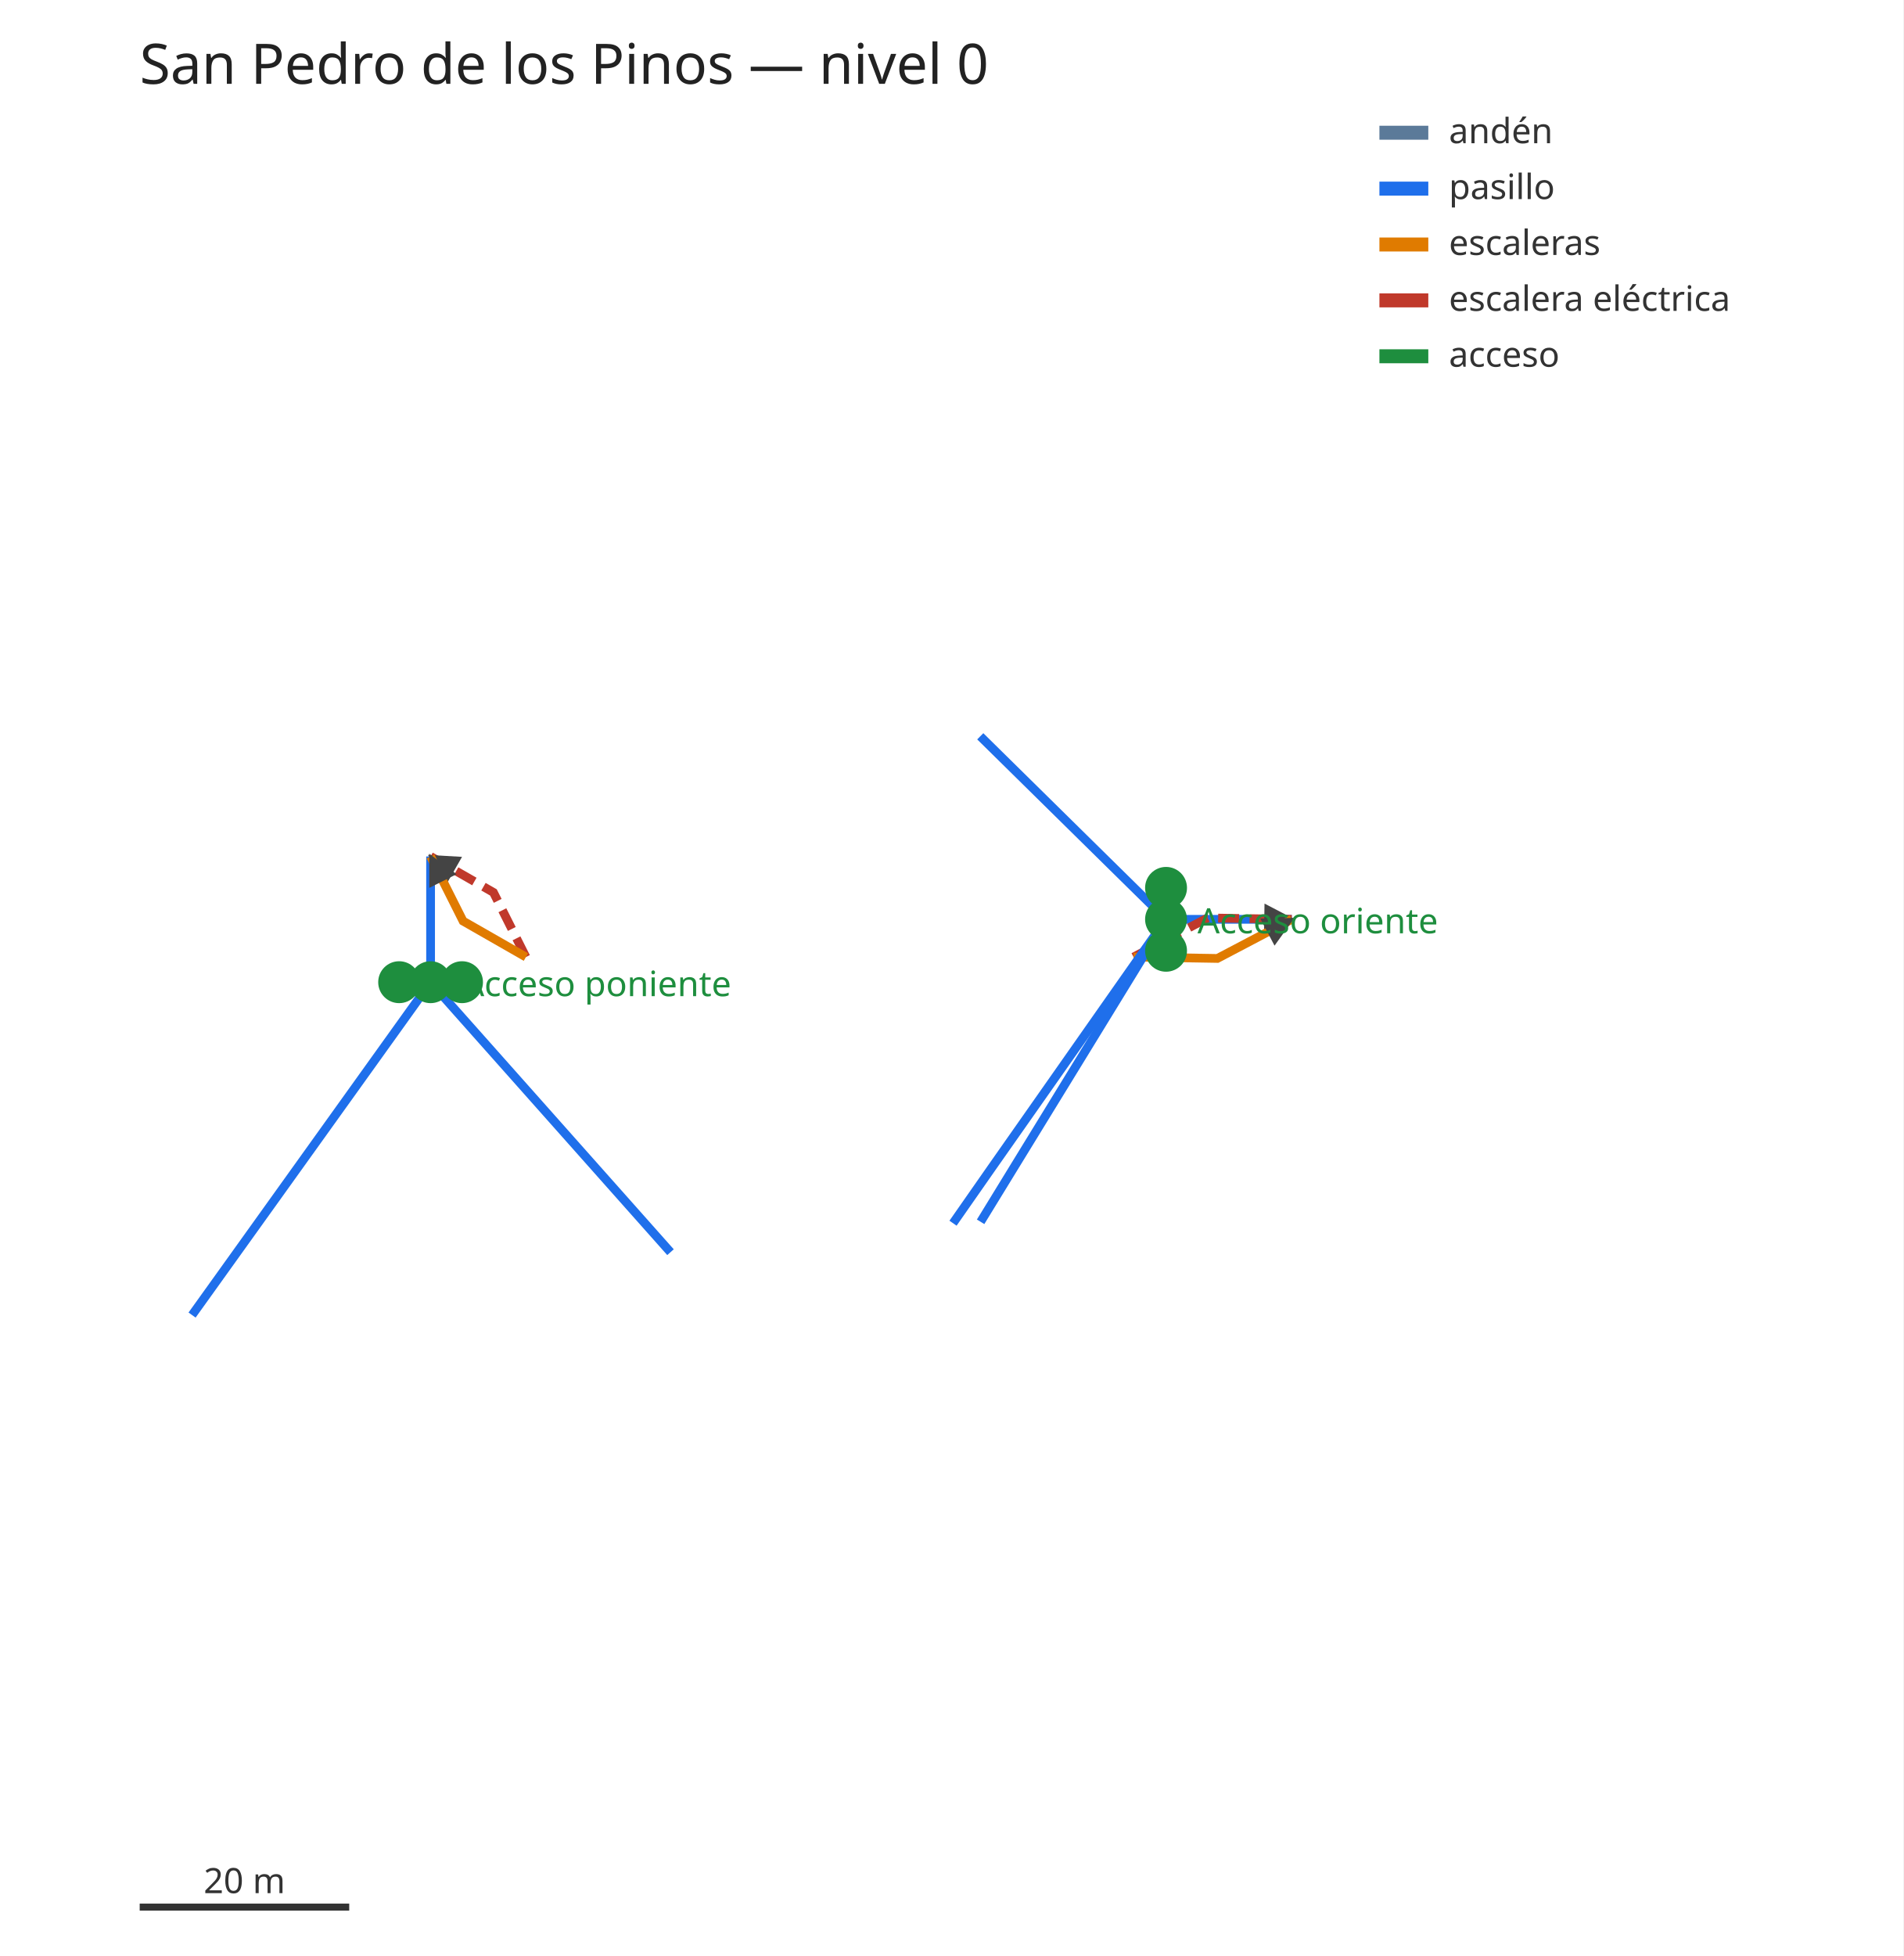
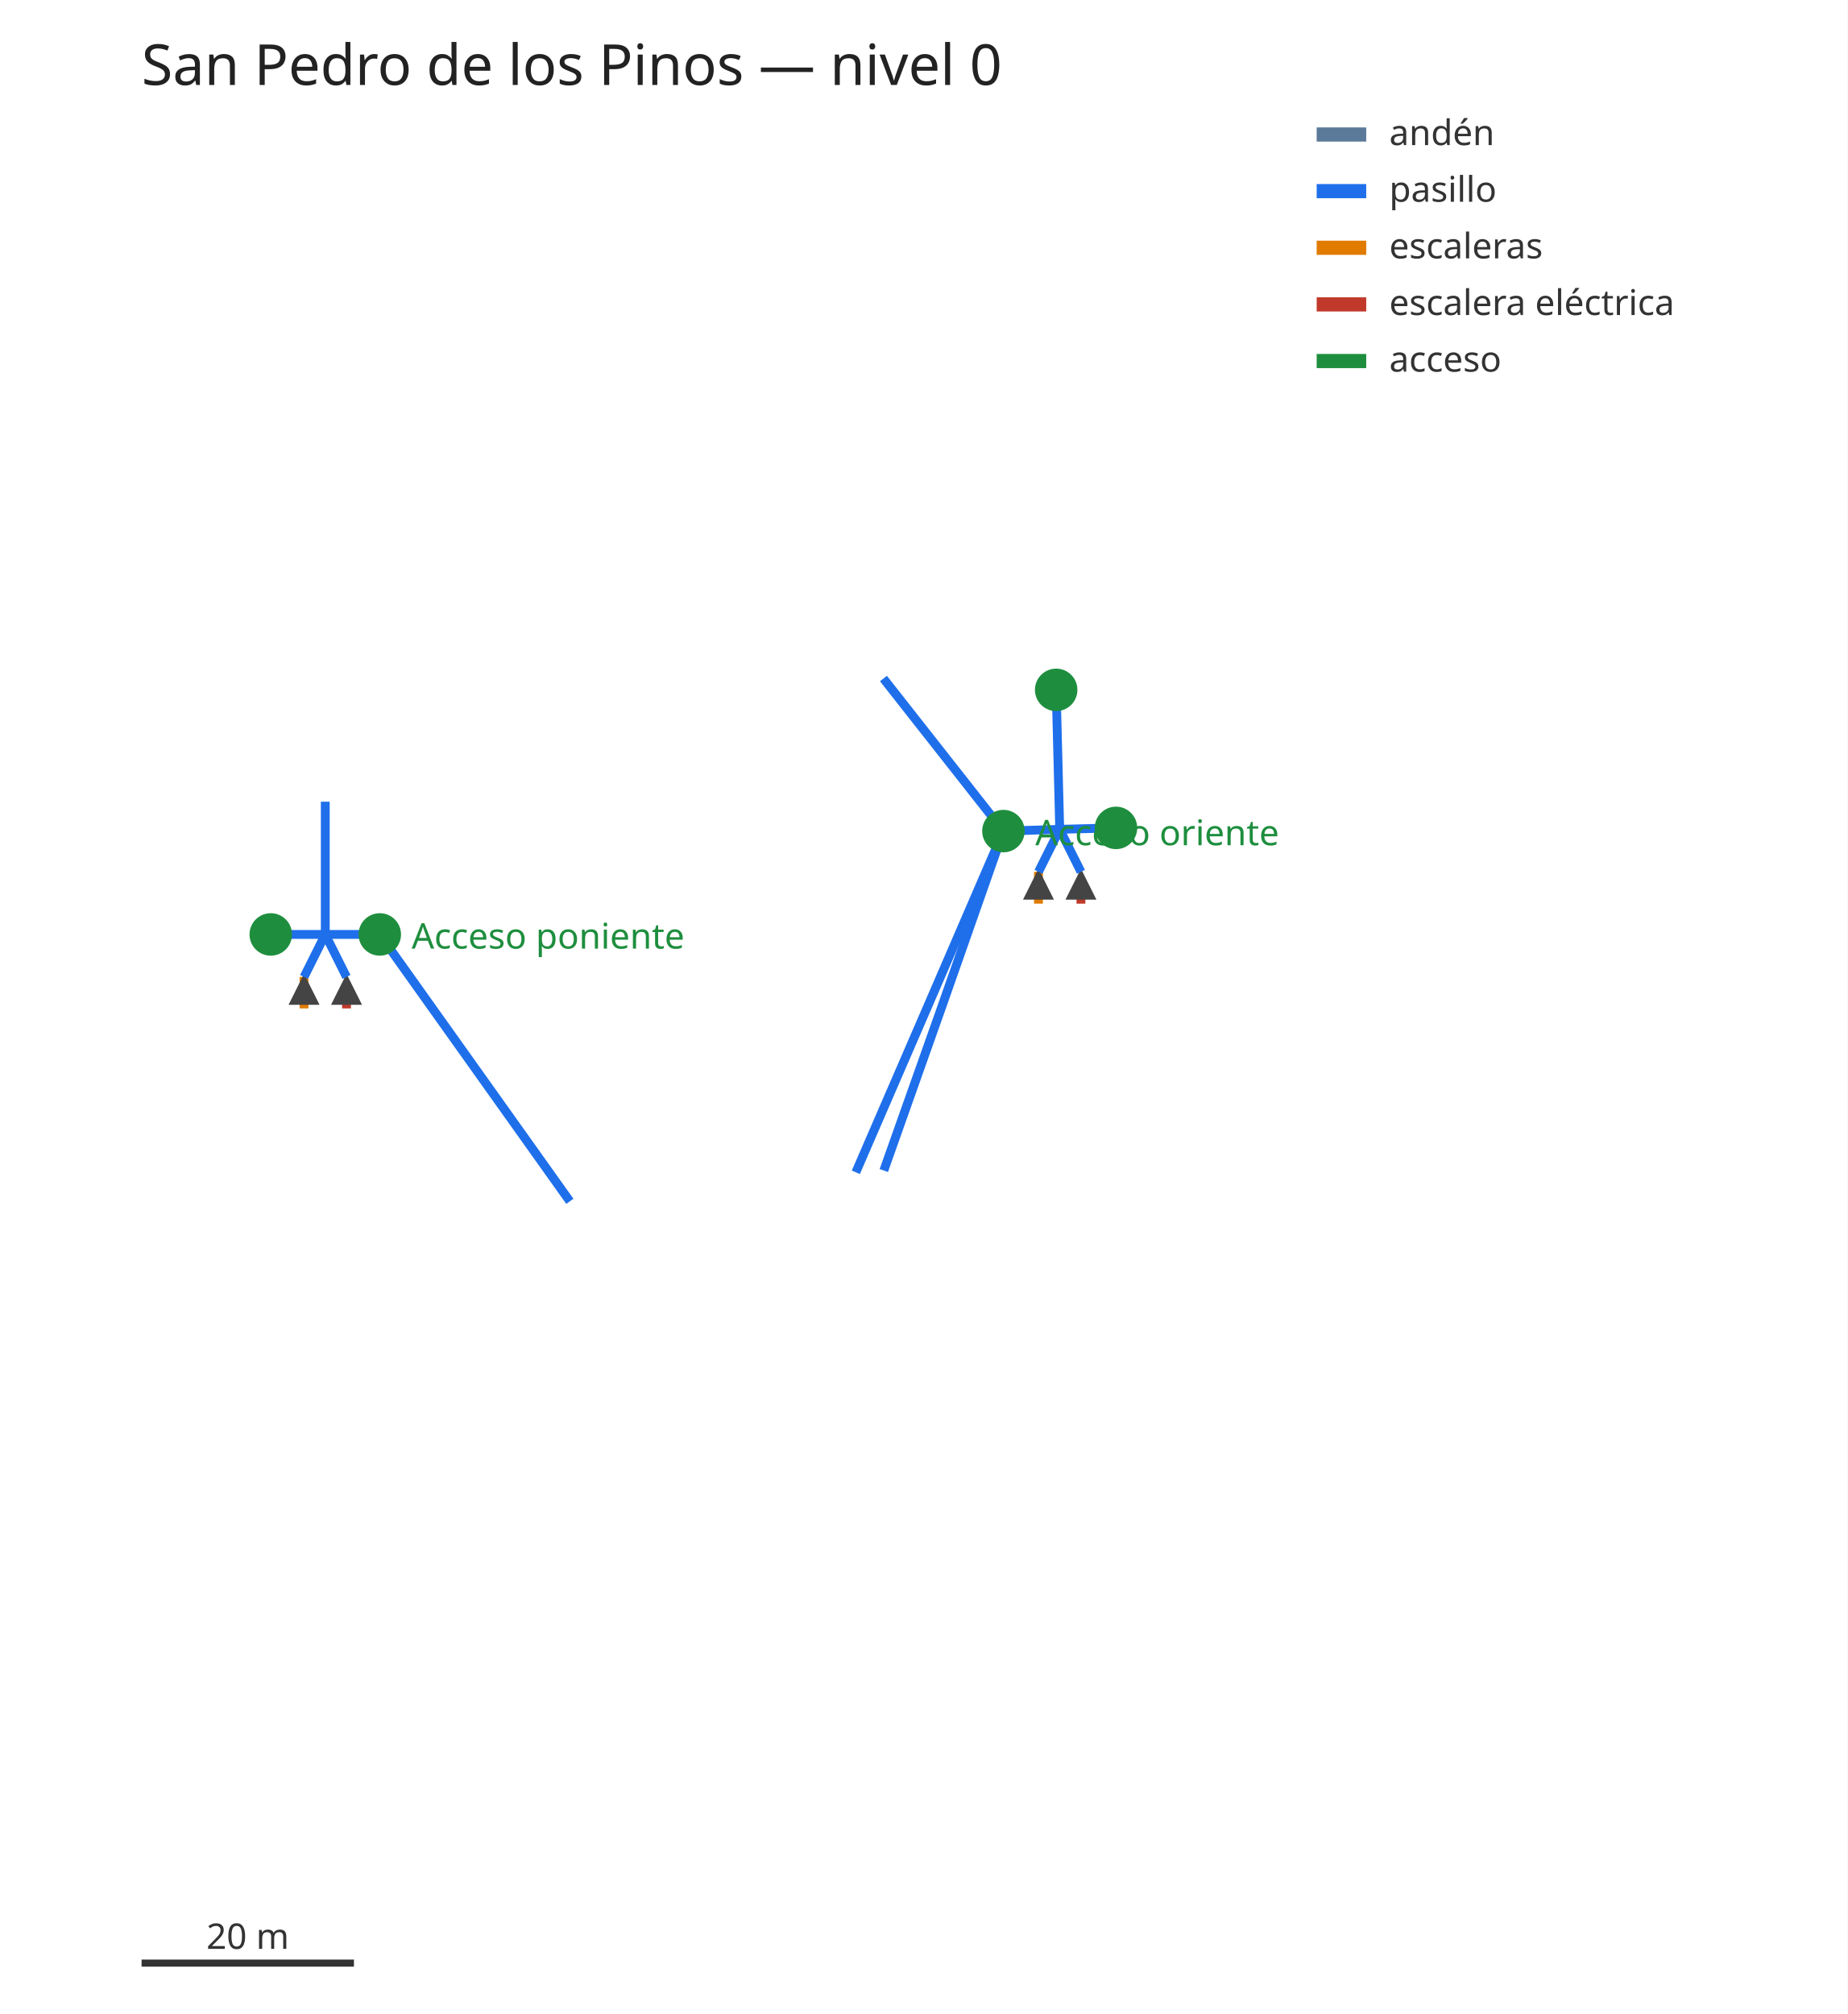
- <svg xmlns="http://www.w3.org/2000/svg" width="545" height="560" viewBox="0 0 545 560">
+ <svg xmlns="http://www.w3.org/2000/svg" width="522" height="569" viewBox="0 0 522 569">
  <rect width="100%" height="100%" fill="#ffffff" />
  <defs>
    <marker id="arrow" viewBox="0 0 10 10" refX="9" refY="5" markerWidth="3.5" markerHeight="3.5" orient="auto">
      <path d="M 0 0 L 10 5 L 0 10 z" fill="#444" />
    </marker>
  </defs>
  <text x="40.0" y="24" font-family="sans-serif" font-size="16" fill="#222">San Pedro de los Pinos — nivel 0</text>
-   <polyline points="114.3,281.2 123.3,281.2" fill="none" stroke="#1f6feb" stroke-width="2.5" stroke-dasharray="none" />
-   <polyline points="132.3,281.2 123.3,281.2" fill="none" stroke="#1f6feb" stroke-width="2.5" stroke-dasharray="none" />
-   <polyline points="333.9,272.2 333.9,263.2" fill="none" stroke="#1f6feb" stroke-width="2.5" stroke-dasharray="none" />
-   <polyline points="333.9,254.2 333.9,263.2" fill="none" stroke="#1f6feb" stroke-width="2.5" stroke-dasharray="none" />
-   <polyline points="123.3,245.2 123.3,281.2" fill="none" stroke="#1f6feb" stroke-width="2.5" stroke-dasharray="none" />
-   <polyline points="333.9,263.2 369.9,263.2" fill="none" stroke="#1f6feb" stroke-width="2.5" stroke-dasharray="none" />
-   <polyline points="150.6,274.0 141.3,255.5 123.3,245.2" fill="none" stroke="#c0392b" stroke-width="2.5" stroke-dasharray="6,3" marker-end="url(#arrow)" />
-   <polyline points="324.6,274.0 345.8,262.8 369.9,263.2" fill="none" stroke="#c0392b" stroke-width="2.5" stroke-dasharray="6,3" marker-end="url(#arrow)" />
-   <polyline points="150.6,274.0 132.6,263.7 123.3,245.2" fill="none" stroke="#e07b00" stroke-width="2.5" stroke-dasharray="none" marker-end="url(#arrow)" />
-   <polyline points="324.6,274.0 348.6,274.4 369.9,263.2" fill="none" stroke="#e07b00" stroke-width="2.5" stroke-dasharray="none" marker-end="url(#arrow)" />
-   <polyline points="123.3,281.2 192.0,358.5" fill="none" stroke="#1f6feb" stroke-width="2.5" stroke-dasharray="none" />
-   <polyline points="123.3,281.2 62.1,366.6 55.0,376.5" fill="none" stroke="#1f6feb" stroke-width="2.5" stroke-dasharray="none" />
-   <polyline points="333.9,263.2 280.7,210.8" fill="none" stroke="#1f6feb" stroke-width="2.5" stroke-dasharray="none" />
-   <polyline points="333.9,263.2 290.3,334.3 280.8,349.8" fill="none" stroke="#1f6feb" stroke-width="2.5" stroke-dasharray="none" />
-   <polyline points="333.9,263.2 284.0,334.3 272.9,350.2" fill="none" stroke="#1f6feb" stroke-width="2.5" stroke-dasharray="none" />
-   <circle cx="123.3" cy="281.2" r="6" fill="#1e8e3e" />
-   <text x="132.3" y="285.2" font-family="sans-serif" font-size="10" fill="#1e8e3e" text-anchor="start">Acceso poniente</text>
-   <circle cx="333.9" cy="263.2" r="6" fill="#1e8e3e" />
-   <text x="342.9" y="267.2" font-family="sans-serif" font-size="10" fill="#1e8e3e" text-anchor="start">Acceso oriente</text>
-   <circle cx="114.3" cy="281.2" r="6" fill="#1e8e3e" />
-   <text x="123.3" y="285.2" font-family="sans-serif" font-size="10" fill="#1e8e3e" text-anchor="start" />
-   <circle cx="132.3" cy="281.2" r="6" fill="#1e8e3e" />
-   <text x="141.3" y="285.2" font-family="sans-serif" font-size="10" fill="#1e8e3e" text-anchor="start" />
-   <circle cx="333.9" cy="272.2" r="6" fill="#1e8e3e" />
-   <text x="342.9" y="276.2" font-family="sans-serif" font-size="10" fill="#1e8e3e" text-anchor="start" />
-   <circle cx="333.9" cy="254.2" r="6" fill="#1e8e3e" />
-   <text x="342.9" y="258.2" font-family="sans-serif" font-size="10" fill="#1e8e3e" text-anchor="start" />
-   <rect x="395" y="36" width="14" height="4" fill="#5b7a99" />
-   <text x="414.9" y="41.0" font-family="sans-serif" font-size="10" fill="#333" text-anchor="start">andén</text>
-   <rect x="395" y="52" width="14" height="4" fill="#1f6feb" />
-   <text x="414.9" y="57.0" font-family="sans-serif" font-size="10" fill="#333" text-anchor="start">pasillo</text>
-   <rect x="395" y="68" width="14" height="4" fill="#e07b00" />
-   <text x="414.9" y="73.0" font-family="sans-serif" font-size="10" fill="#333" text-anchor="start">escaleras</text>
-   <rect x="395" y="84" width="14" height="4" fill="#c0392b" />
-   <text x="414.9" y="89.0" font-family="sans-serif" font-size="10" fill="#333" text-anchor="start">escalera eléctrica</text>
-   <rect x="395" y="100" width="14" height="4" fill="#1e8e3e" />
-   <text x="414.9" y="105.0" font-family="sans-serif" font-size="10" fill="#333" text-anchor="start">acceso</text>
-   <line x1="40.0" y1="546.0" x2="100.0" y2="546.0" stroke="#333" stroke-width="2" />
-   <text x="70.0" y="542.0" font-family="sans-serif" font-size="10" fill="#333" text-anchor="middle">20 m</text>
+   <polyline points="91.9,226.5 91.9,264.0" fill="none" stroke="#1f6feb" stroke-width="2.5" stroke-dasharray="none" />
+   <polyline points="76.5,264.0 91.9,264.0" fill="none" stroke="#1f6feb" stroke-width="2.5" stroke-dasharray="none" />
+   <polyline points="298.4,194.9 299.4,234.3" fill="none" stroke="#1f6feb" stroke-width="2.5" stroke-dasharray="none" />
+   <polyline points="315.3,233.9 299.4,234.3" fill="none" stroke="#1f6feb" stroke-width="2.5" stroke-dasharray="none" />
+   <polyline points="91.9,264.0 107.3,264.0" fill="none" stroke="#1f6feb" stroke-width="2.5" stroke-dasharray="none" />
+   <polyline points="283.5,234.8 299.4,234.3" fill="none" stroke="#1f6feb" stroke-width="2.5" stroke-dasharray="none" />
+   <polyline points="97.9,284.9 97.9,276.0" fill="none" stroke="#c0392b" stroke-width="2.5" stroke-dasharray="6,3" marker-end="url(#arrow)" />
+   <polyline points="91.9,264.0 97.9,276.0" fill="none" stroke="#1f6feb" stroke-width="2.5" stroke-dasharray="none" />
+   <polyline points="305.4,255.3 305.4,246.3" fill="none" stroke="#c0392b" stroke-width="2.5" stroke-dasharray="6,3" marker-end="url(#arrow)" />
+   <polyline points="299.4,234.3 305.4,246.3" fill="none" stroke="#1f6feb" stroke-width="2.5" stroke-dasharray="none" />
+   <polyline points="85.9,284.9 85.9,276.0" fill="none" stroke="#e07b00" stroke-width="2.5" stroke-dasharray="none" marker-end="url(#arrow)" />
+   <polyline points="91.9,264.0 85.9,276.0" fill="none" stroke="#1f6feb" stroke-width="2.5" stroke-dasharray="none" />
+   <polyline points="293.4,255.3 293.4,246.3" fill="none" stroke="#e07b00" stroke-width="2.5" stroke-dasharray="none" marker-end="url(#arrow)" />
+   <polyline points="299.4,234.3 293.4,246.3" fill="none" stroke="#1f6feb" stroke-width="2.5" stroke-dasharray="none" />
+   <polyline points="107.3,264.0 161.0,339.4" fill="none" stroke="#1f6feb" stroke-width="2.5" stroke-dasharray="none" />
+   <polyline points="283.5,234.8 249.6,191.7" fill="none" stroke="#1f6feb" stroke-width="2.5" stroke-dasharray="none" />
+   <polyline points="283.5,234.8 266.2,284.1 249.7,330.7" fill="none" stroke="#1f6feb" stroke-width="2.5" stroke-dasharray="none" />
+   <polyline points="283.5,234.8 262.2,284.1 241.8,331.2" fill="none" stroke="#1f6feb" stroke-width="2.5" stroke-dasharray="none" />
+   <circle cx="107.3" cy="264.0" r="6" fill="#1e8e3e" />
+   <text x="116.3" y="268.0" font-family="sans-serif" font-size="10" fill="#1e8e3e" text-anchor="start">Acceso poniente</text>
+   <circle cx="283.5" cy="234.8" r="6" fill="#1e8e3e" />
+   <text x="292.5" y="238.8" font-family="sans-serif" font-size="10" fill="#1e8e3e" text-anchor="start">Acceso oriente</text>
+   <circle cx="76.5" cy="264.0" r="6" fill="#1e8e3e" />
+   <text x="85.5" y="268.0" font-family="sans-serif" font-size="10" fill="#1e8e3e" text-anchor="start" />
+   <circle cx="298.4" cy="194.9" r="6" fill="#1e8e3e" />
+   <text x="307.4" y="198.9" font-family="sans-serif" font-size="10" fill="#1e8e3e" text-anchor="start" />
+   <circle cx="315.3" cy="233.9" r="6" fill="#1e8e3e" />
+   <text x="324.3" y="237.9" font-family="sans-serif" font-size="10" fill="#1e8e3e" text-anchor="start" />
+   <rect x="372" y="36" width="14" height="4" fill="#5b7a99" />
+   <text x="392.5" y="41.0" font-family="sans-serif" font-size="10" fill="#333" text-anchor="start">andén</text>
+   <rect x="372" y="52" width="14" height="4" fill="#1f6feb" />
+   <text x="392.5" y="57.0" font-family="sans-serif" font-size="10" fill="#333" text-anchor="start">pasillo</text>
+   <rect x="372" y="68" width="14" height="4" fill="#e07b00" />
+   <text x="392.5" y="73.0" font-family="sans-serif" font-size="10" fill="#333" text-anchor="start">escaleras</text>
+   <rect x="372" y="84" width="14" height="4" fill="#c0392b" />
+   <text x="392.5" y="89.0" font-family="sans-serif" font-size="10" fill="#333" text-anchor="start">escalera eléctrica</text>
+   <rect x="372" y="100" width="14" height="4" fill="#1e8e3e" />
+   <text x="392.5" y="105.0" font-family="sans-serif" font-size="10" fill="#333" text-anchor="start">acceso</text>
+   <line x1="40.0" y1="554.623" x2="100.0" y2="554.623" stroke="#333" stroke-width="2" />
+   <text x="70.0" y="550.6" font-family="sans-serif" font-size="10" fill="#333" text-anchor="middle">20 m</text>
</svg>
